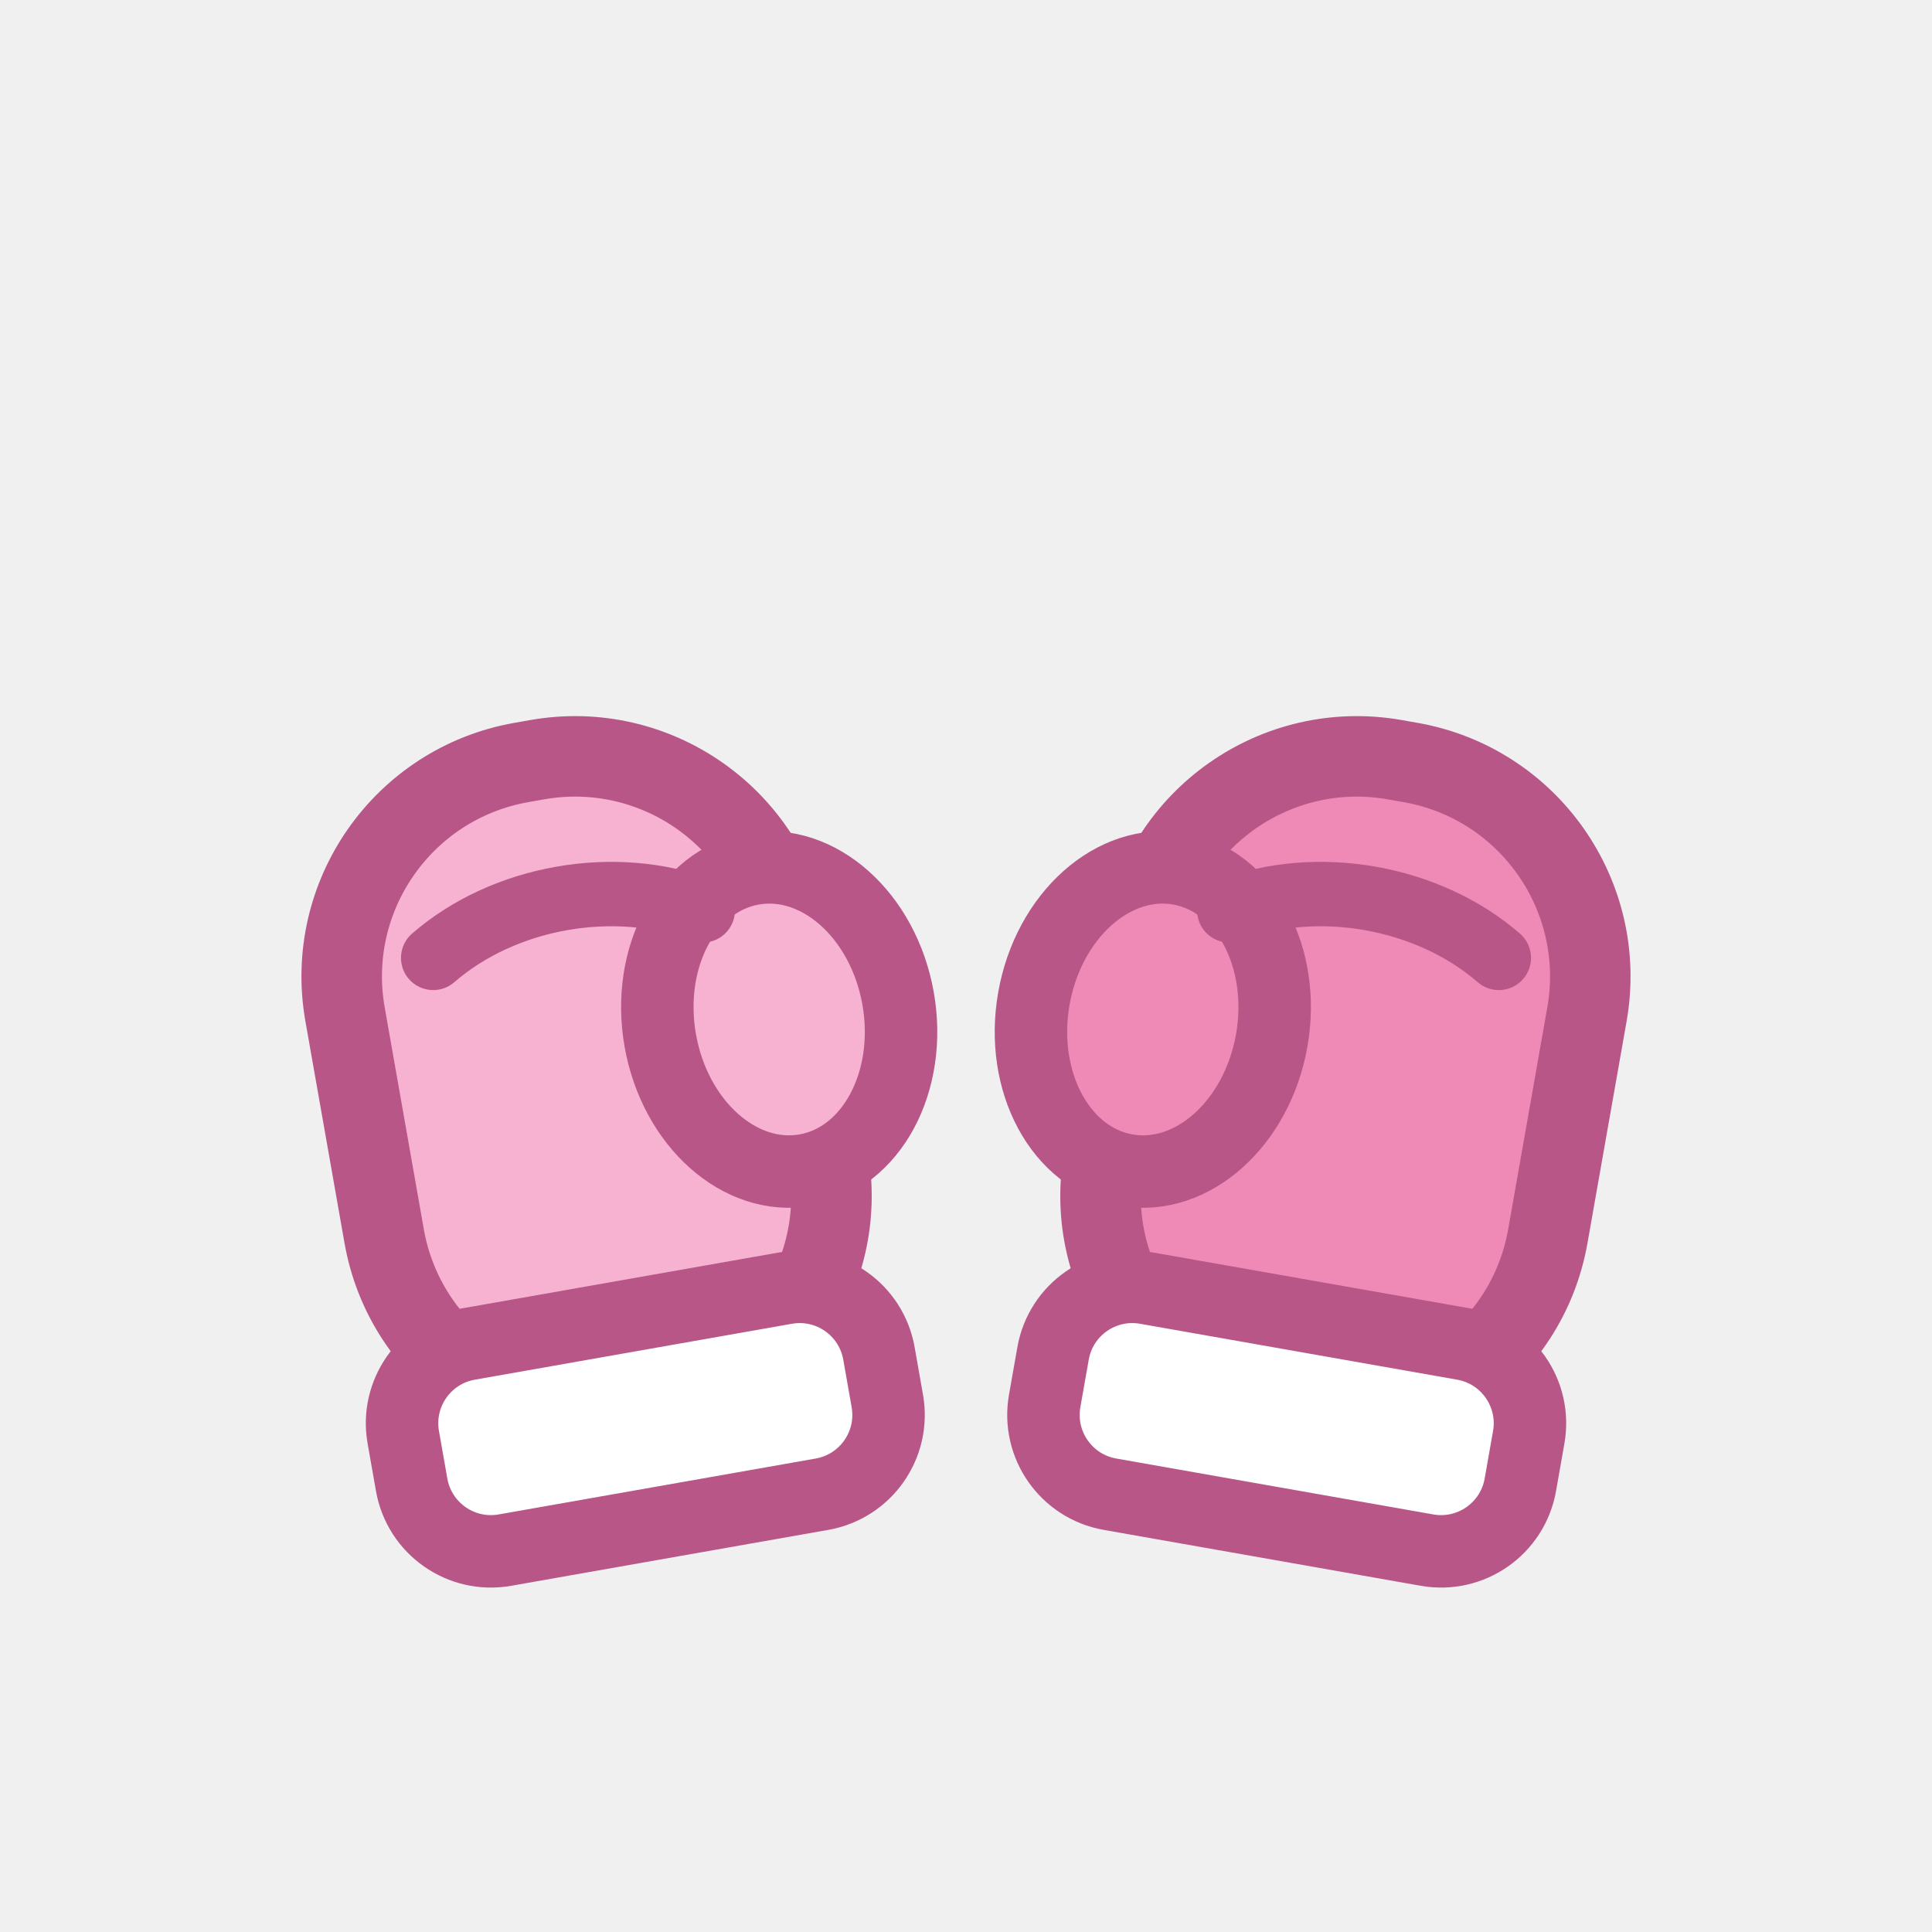
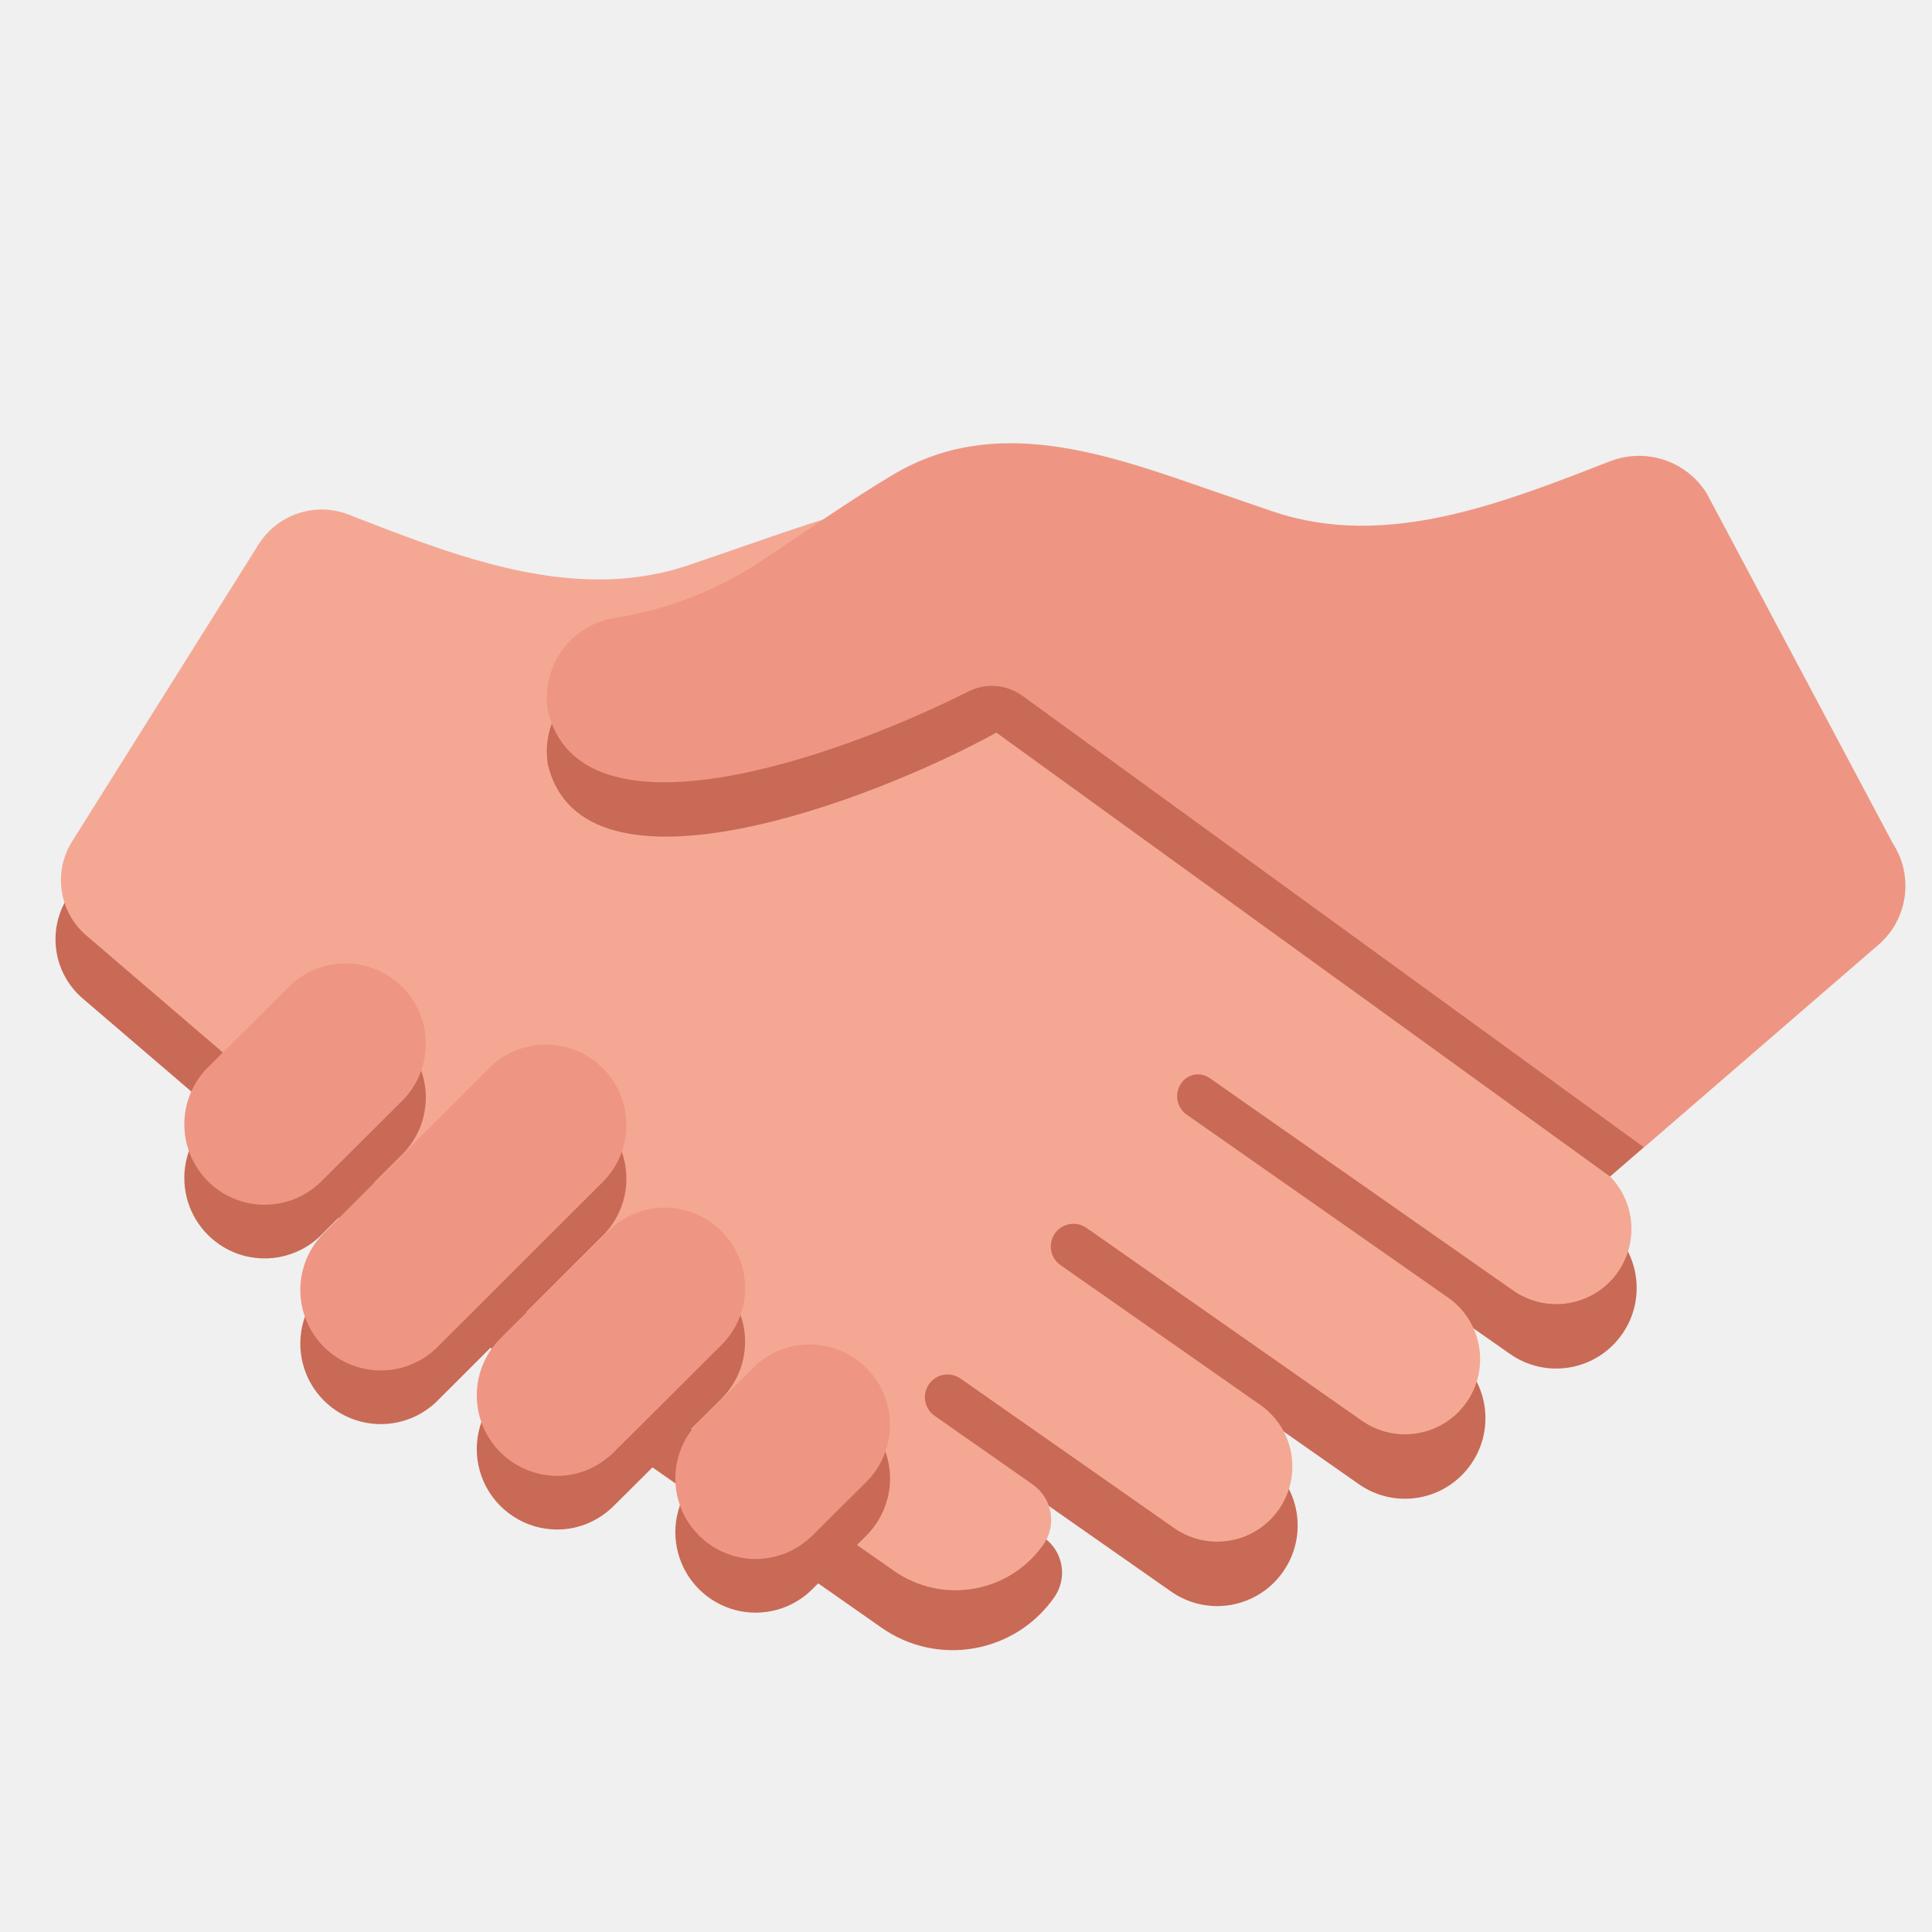
- <svg xmlns="http://www.w3.org/2000/svg" viewBox="0 0 24 24">
-   <g transform="rotate(-10 7.2 13)">
-     <rect x="4.4" y="9.4" width="5.6" height="8.2" rx="2.7" fill="#f6b2d0" stroke="#b85688" stroke-width="1" />
-     <ellipse cx="9.7" cy="13.1" rx="1.5" ry="1.9" fill="#f6b2d0" stroke="#b85688" stroke-width="0.9" />
-     <rect x="4.2" y="16.4" width="6" height="2.6" rx="1" fill="#ffffff" stroke="#b85688" stroke-width="0.9" />
-     <path fill="none" stroke="#b85688" stroke-width="0.8" stroke-linecap="round" d="M5.6 11.6 C6.6 11 8 11 9 11.6" />
-   </g>
-   <g transform="rotate(10 16.8 13)">
-     <rect x="14" y="9.4" width="5.6" height="8.2" rx="2.7" fill="#ee8ab5" stroke="#b85688" stroke-width="1" />
-     <ellipse cx="14.3" cy="13.1" rx="1.5" ry="1.9" fill="#ee8ab5" stroke="#b85688" stroke-width="0.9" />
-     <rect x="13.8" y="16.4" width="6" height="2.6" rx="1" fill="#ffffff" stroke="#b85688" stroke-width="0.9" />
-     <path fill="none" stroke="#b85688" stroke-width="0.8" stroke-linecap="round" d="M15 11.6 C16 11 17.4 11 18.4 11.6" />
-   </g>
+ <svg xmlns="http://www.w3.org/2000/svg" viewBox="0 0 36 36" xml:space="preserve">
+   <path fill="#C96A56" d="M16.428 30.331a2.31 2.31 0 0 0 3.217-.568.798.798 0 0 0-.197-1.114l-1.85-1.949 4.222 2.955a1.497 1.497 0 0 0 2.089-.369 1.5 1.5 0 0 0-.369-2.089l-3.596-3.305 5.375 3.763a1.497 1.497 0 0 0 2.089-.369 1.5 1.5 0 0 0-.369-2.089l-4.766-4.073 5.864 4.105a1.497 1.497 0 0 0 2.089-.369 1.5 1.5 0 0 0-.369-2.089L4.733 11.194l-3.467 5.521c-.389.6-.283 1.413.276 1.891l7.786 6.671c.355.304.724.591 1.107.859l5.993 4.195z" />
+   <path fill="#F4A894" d="M29.802 21.752 18.5 13.601l-.059-.08.053-.08.053-.053.854.469c.958.62 3.147 1.536 4.806 1.536 1.135 0 1.815-.425 2.018-1.257a1.409 1.409 0 0 0-1.152-1.622 6.788 6.788 0 0 1-2.801-1.091l-.555-.373c-.624-.421-1.331-.898-1.853-1.206-.65-.394-1.357-.585-2.163-.585-1.196 0-2.411.422-3.585.83l-1.266.436a5.18 5.18 0 0 1-1.696.271c-1.544 0-3.055-.586-4.516-1.152l-.147-.058a1.389 1.389 0 0 0-1.674.56L1.35 15.669a1.357 1.357 0 0 0 .257 1.761l7.785 6.672c.352.301.722.588 1.1.852l6.165 4.316a2 2 0 0 0 2.786-.491.803.803 0 0 0-.196-1.115l-1.833-1.283a.424.424 0 0 1-.082-.618.422.422 0 0 1 .567-.075l3.979 2.785a1.4 1.4 0 0 0 1.606-2.294l-3.724-2.606a.424.424 0 0 1-.082-.618.423.423 0 0 1 .567-.075l5.132 3.593a1.4 1.4 0 0 0 1.606-2.294l-4.868-3.407a.42.42 0 0 1-.081-.618.377.377 0 0 1 .506-.066l5.656 3.959a1.4 1.4 0 0 0 1.606-2.295z" />
+   <path d="M16.536 27.929c-.07.267-.207.498-.389.681l-1.004.996a1.494 1.494 0 0 1-1.437.396 1.5 1.5 0 0 1-.683-2.512l1.004-.996a1.494 1.494 0 0 1 1.437-.396 1.502 1.502 0 0 1 1.072 1.831zM5.992 23.008l1.503-1.497a1.5 1.5 0 0 0-.444-2.429 1.495 1.495 0 0 0-1.674.31l-1.503 1.497a1.5 1.5 0 0 0 .445 2.429 1.496 1.496 0 0 0 1.673-.31zm5.204.052a1.5 1.5 0 1 0-2.122-2.118L6.072 23.94a1.5 1.5 0 1 0 2.122 2.118l3.002-2.998zm2.25 3a1.5 1.5 0 0 0-.945-2.555 1.489 1.489 0 0 0-1.173.44L9.323 25.94a1.5 1.5 0 0 0 .945 2.556c.455.036.874-.141 1.173-.44l2.005-1.996zm16.555-4.137.627-.542-6.913-10.85-12.27 1.985a1.507 1.507 0 0 0-1.235 1.737c.658 2.695 6.003.693 8.355-.601l11.436 8.271z" fill="#C96A56" />
+   <path d="M16.536 26.929c-.07.267-.207.498-.389.681l-1.004.996a1.494 1.494 0 0 1-1.437.396 1.5 1.5 0 0 1-.683-2.512l1.004-.996a1.494 1.494 0 0 1 1.437-.396 1.502 1.502 0 0 1 1.072 1.831zM5.992 22.008l1.503-1.497a1.5 1.5 0 0 0-.444-2.429 1.497 1.497 0 0 0-1.674.31l-1.503 1.497a1.5 1.5 0 0 0 .445 2.429 1.496 1.496 0 0 0 1.673-.31zm5.204.052a1.5 1.5 0 1 0-2.122-2.118L6.072 22.94a1.5 1.5 0 1 0 2.122 2.118l3.002-2.998zm2.25 3a1.5 1.5 0 0 0-.945-2.555 1.489 1.489 0 0 0-1.173.44L9.323 24.94a1.5 1.5 0 0 0 .945 2.556c.455.036.874-.141 1.173-.44l2.005-1.996zm21.557-7.456a1.45 1.45 0 0 0 .269-1.885l-.003-.005-3.467-6.521a1.488 1.488 0 0 0-1.794-.6c-1.992.771-4.174 1.657-6.292.937l-1.098-.377c-1.948-.675-4.066-1.466-6-.294-.695.409-1.738 1.133-2.411 1.58a6.873 6.873 0 0 1-2.762 1.076 1.502 1.502 0 0 0-1.235 1.737c.613 2.512 5.3.908 7.838-.369a.968.968 0 0 1 1.002.081l11.584 8.416 4.369-3.776z" fill="#EE9683" />
</svg>
